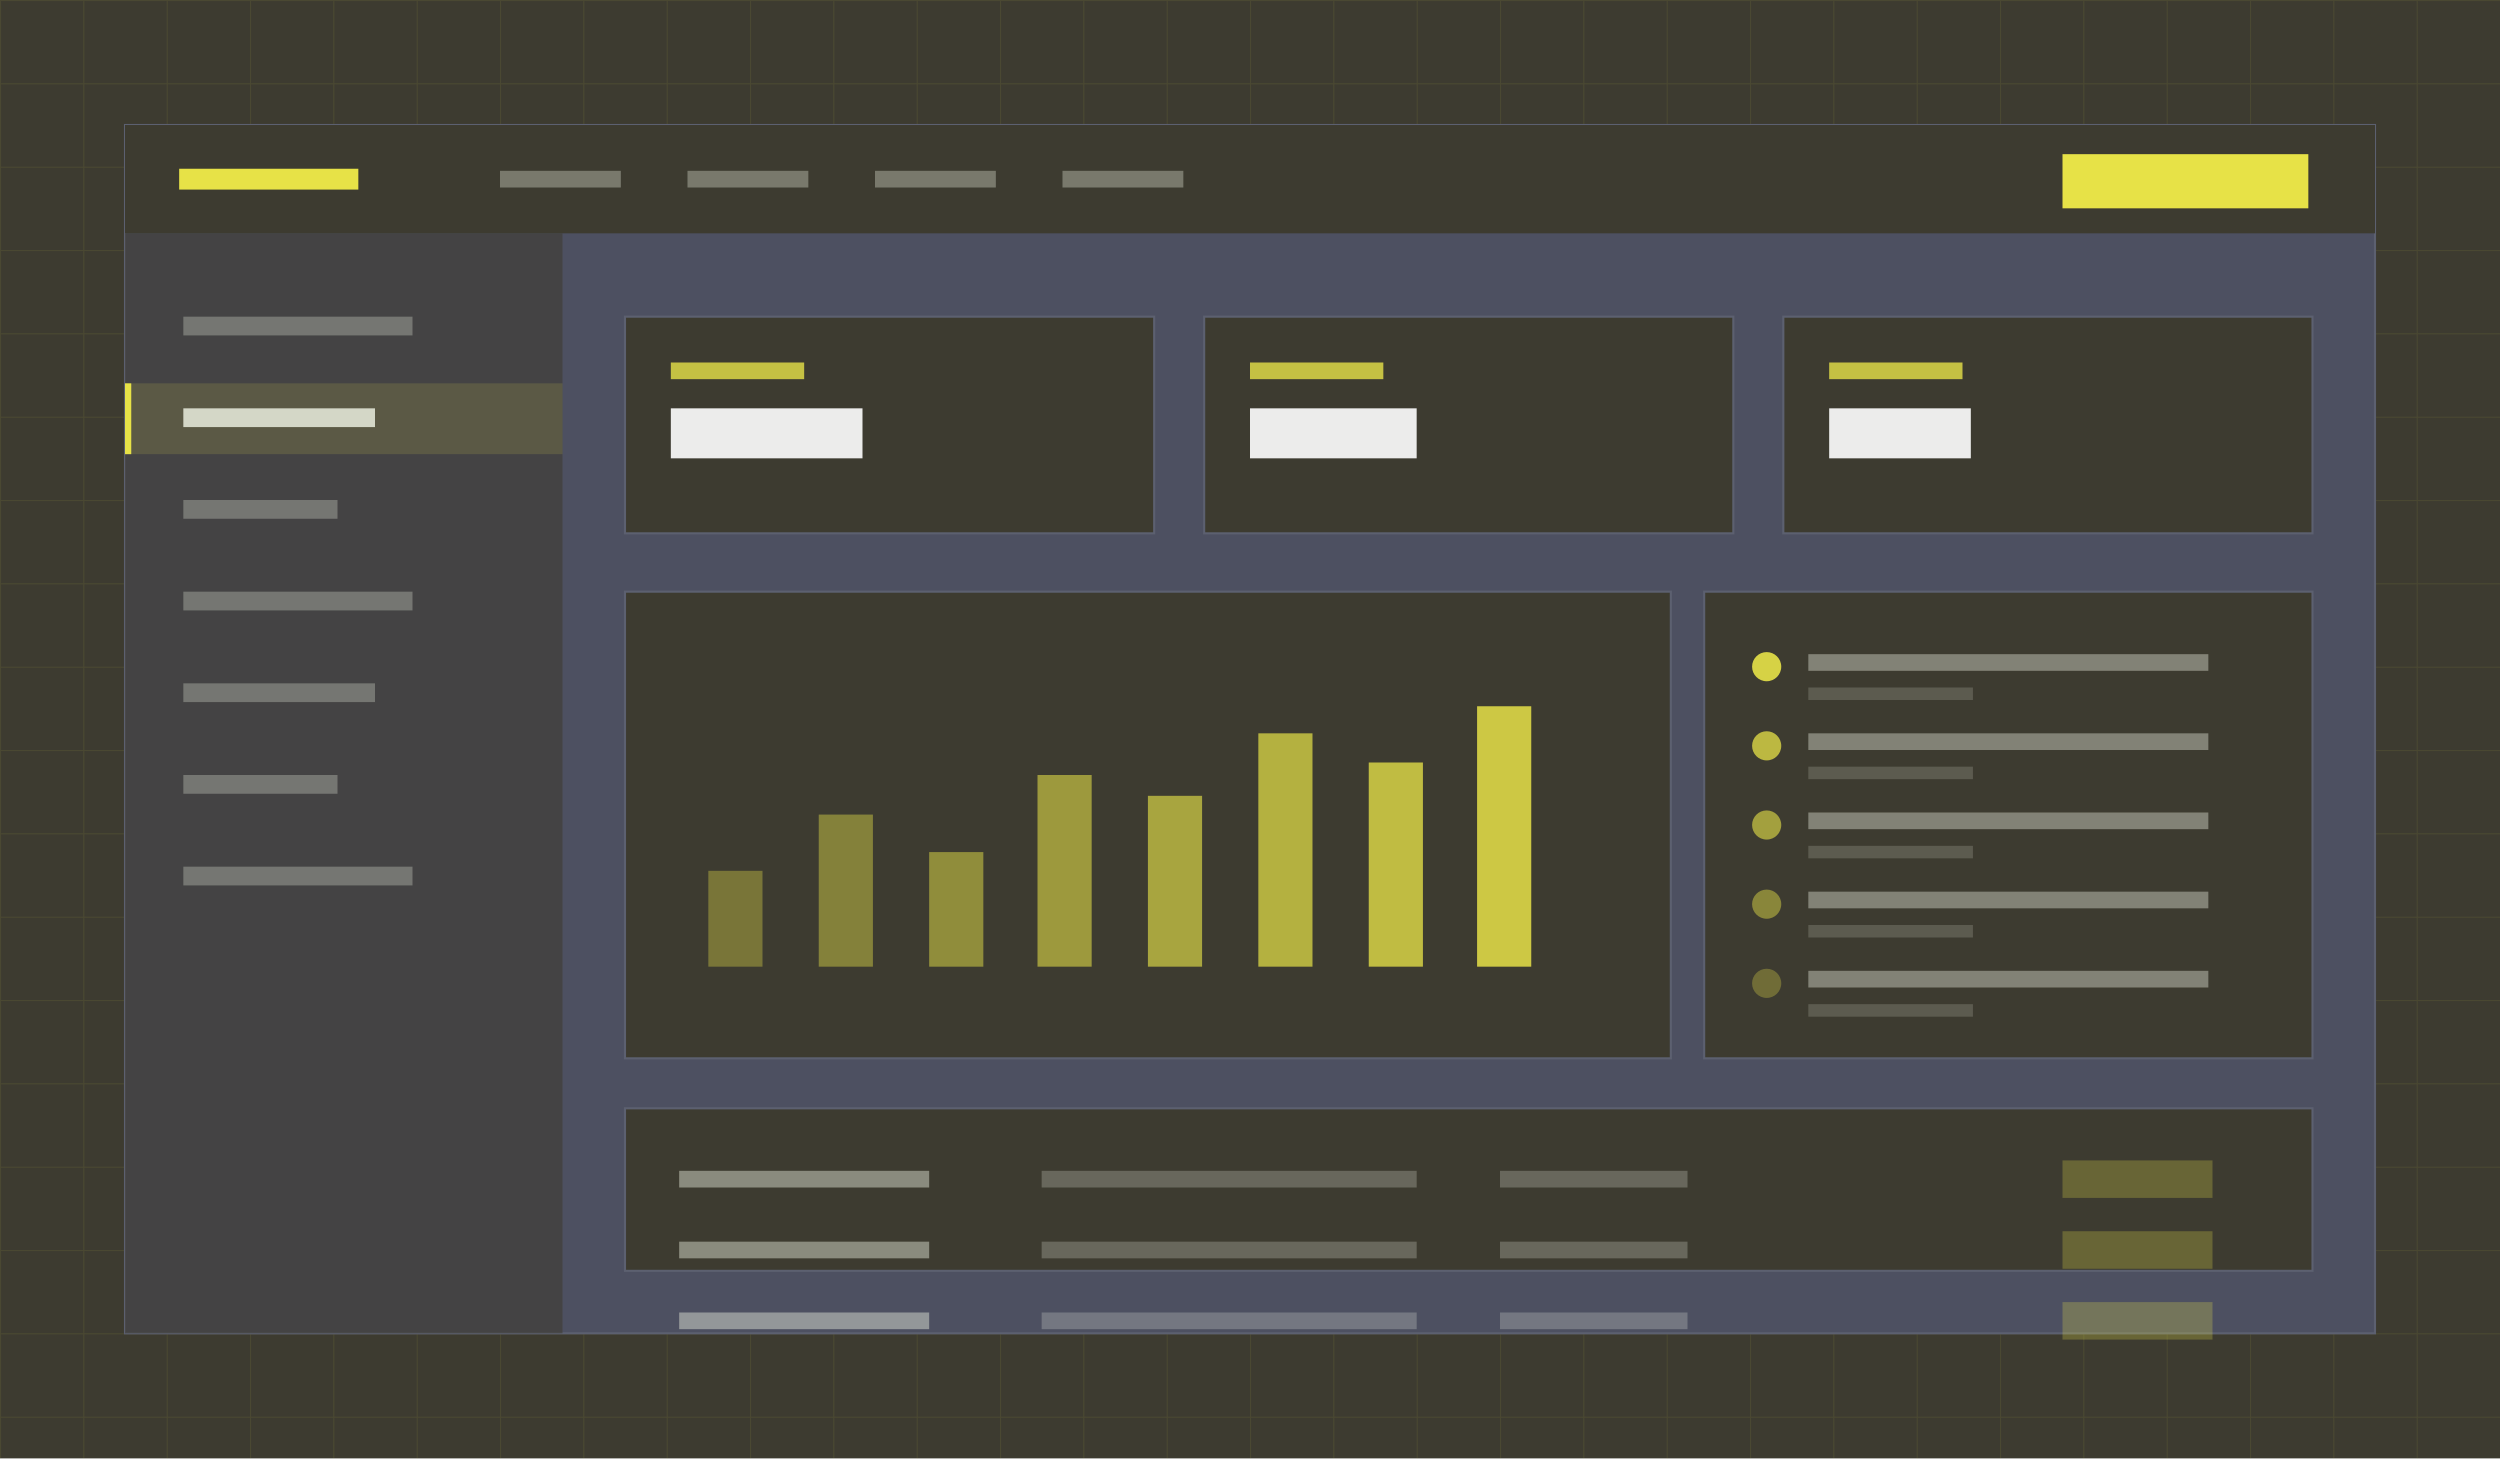
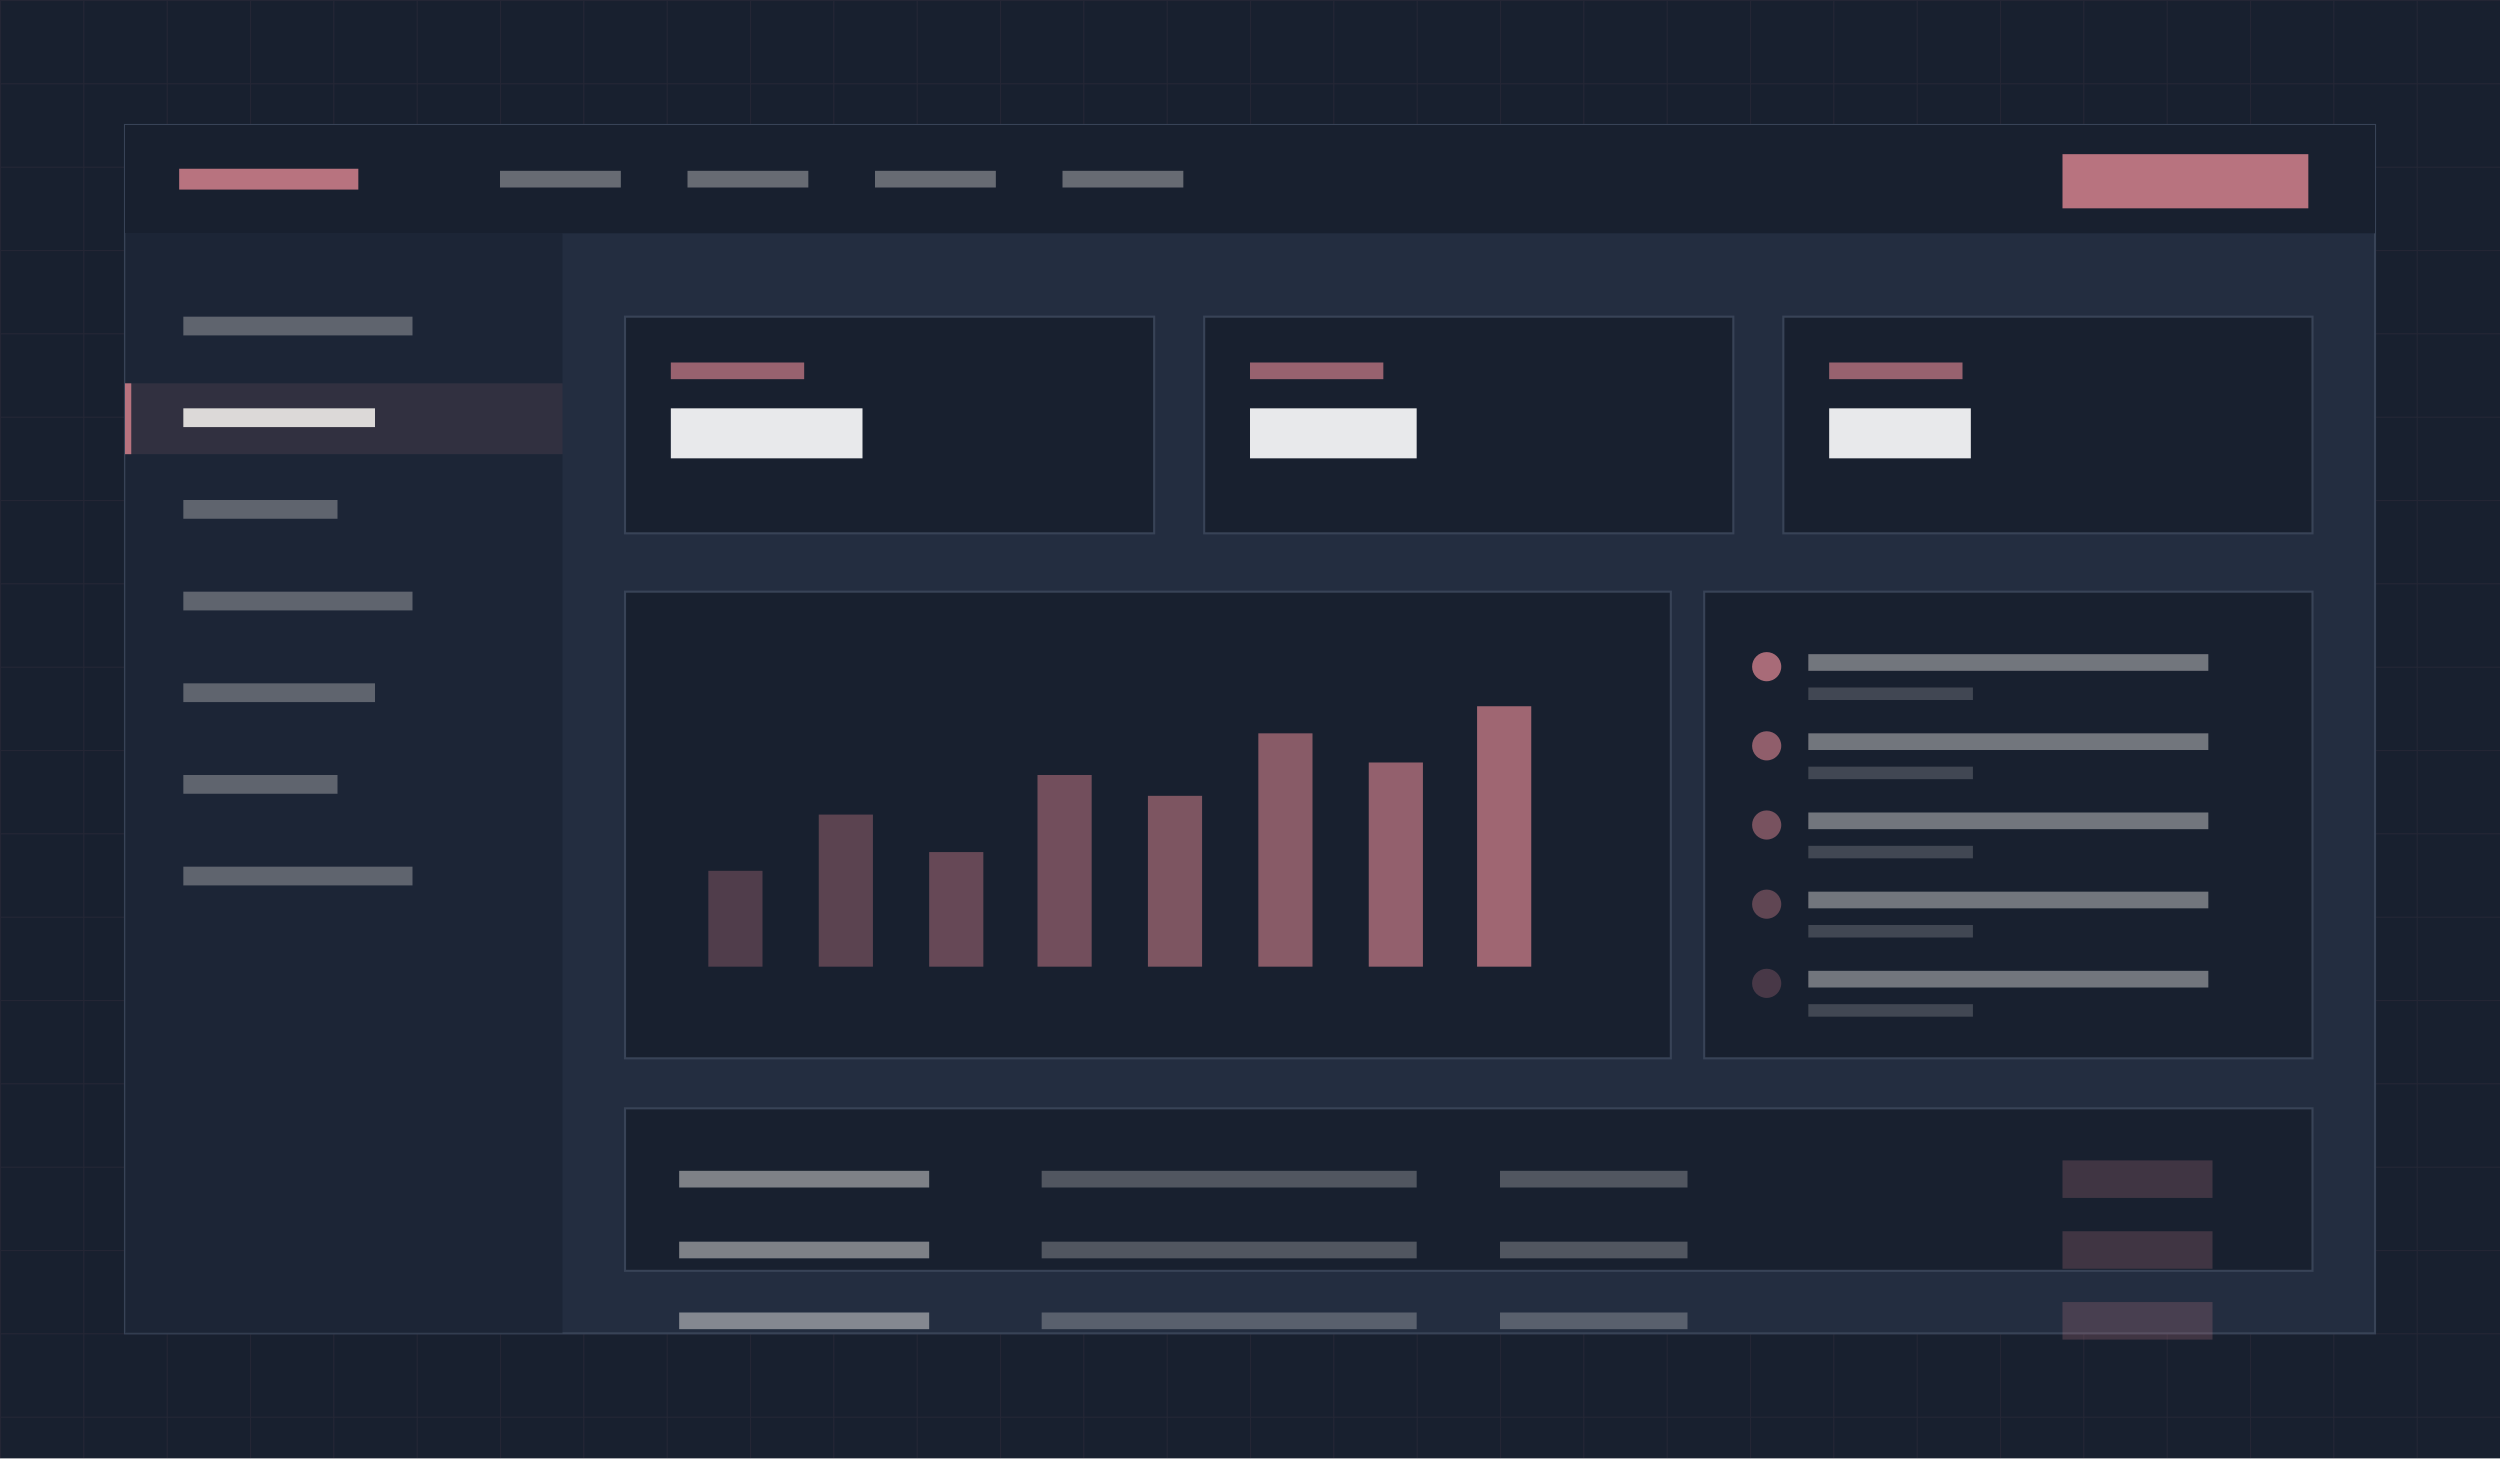
<svg xmlns="http://www.w3.org/2000/svg" viewBox="0 0 1200 700" width="1200" height="700" role="img" aria-label="CORNERSTONE REALTY — interface layout">
-   <rect width="1200" height="700" fill="#3D3B30" />
+   <rect width="1200" height="700" fill="#18202f" />
  <defs>
    <pattern id="g40" width="40" height="40" patternUnits="userSpaceOnUse">
-       <path d="M 40 0 L 0 0 0 40" fill="none" stroke="#E7E247" stroke-width="1" />
+       <path d="M 40 0 L 0 0 0 40" fill="none" stroke="#b8737f" stroke-width="1" />
    </pattern>
  </defs>
  <rect width="1200" height="700" fill="url(#g40)" opacity="0.08" />
-   <rect x="60" y="60" width="1080" height="580" fill="#4D5061" stroke="#5C6070" />
-   <rect x="60" y="60" width="1080" height="52" fill="#3D3B30" />
-   <rect x="86" y="81" width="86" height="10" fill="#E7E247" />
-   <rect x="240" y="82" width="58" height="8" fill="#E9EDDE" opacity="0.35" />
-   <rect x="330" y="82" width="58" height="8" fill="#E9EDDE" opacity="0.35" />
-   <rect x="420" y="82" width="58" height="8" fill="#E9EDDE" opacity="0.35" />
-   <rect x="510" y="82" width="58" height="8" fill="#E9EDDE" opacity="0.35" />
-   <rect x="990" y="74" width="118" height="26" fill="#E7E247" />
-   <rect x="60" y="112" width="210" height="528" fill="#3D3B30" opacity="0.6" />
-   <rect x="88" y="152" width="110" height="9" fill="#E9EDDE" opacity="0.3" />
-   <rect x="60" y="184" width="210" height="34" fill="#E7E247" opacity="0.14" />
-   <rect x="60" y="184" width="3" height="34" fill="#E7E247" />
-   <rect x="88" y="196" width="92" height="9" fill="#E9EDDE" opacity="0.85" />
-   <rect x="88" y="240" width="74" height="9" fill="#E9EDDE" opacity="0.3" />
-   <rect x="88" y="284" width="110" height="9" fill="#E9EDDE" opacity="0.3" />
-   <rect x="88" y="328" width="92" height="9" fill="#E9EDDE" opacity="0.3" />
-   <rect x="88" y="372" width="74" height="9" fill="#E9EDDE" opacity="0.3" />
-   <rect x="88" y="416" width="110" height="9" fill="#E9EDDE" opacity="0.3" />
-   <rect x="300" y="152" width="254" height="104" fill="#3D3B30" stroke="#5C6070" />
-   <rect x="322" y="174" width="64" height="8" fill="#E7E247" opacity="0.8" />
+   <rect x="60" y="60" width="1080" height="580" fill="#232d40" stroke="#384357" />
+   <rect x="60" y="60" width="1080" height="52" fill="#18202f" />
+   <rect x="86" y="81" width="86" height="10" fill="#b8737f" />
+   <rect x="240" y="82" width="58" height="8" fill="#faf7f2" opacity="0.35" />
+   <rect x="330" y="82" width="58" height="8" fill="#faf7f2" opacity="0.35" />
+   <rect x="420" y="82" width="58" height="8" fill="#faf7f2" opacity="0.35" />
+   <rect x="510" y="82" width="58" height="8" fill="#faf7f2" opacity="0.35" />
+   <rect x="990" y="74" width="118" height="26" fill="#b8737f" />
+   <rect x="60" y="112" width="210" height="528" fill="#18202f" opacity="0.6" />
+   <rect x="88" y="152" width="110" height="9" fill="#faf7f2" opacity="0.3" />
+   <rect x="60" y="184" width="210" height="34" fill="#b8737f" opacity="0.14" />
+   <rect x="60" y="184" width="3" height="34" fill="#b8737f" />
+   <rect x="88" y="196" width="92" height="9" fill="#faf7f2" opacity="0.85" />
+   <rect x="88" y="240" width="74" height="9" fill="#faf7f2" opacity="0.3" />
+   <rect x="88" y="284" width="110" height="9" fill="#faf7f2" opacity="0.3" />
+   <rect x="88" y="328" width="92" height="9" fill="#faf7f2" opacity="0.3" />
+   <rect x="88" y="372" width="74" height="9" fill="#faf7f2" opacity="0.3" />
+   <rect x="88" y="416" width="110" height="9" fill="#faf7f2" opacity="0.3" />
+   <rect x="300" y="152" width="254" height="104" fill="#18202f" stroke="#384357" />
+   <rect x="322" y="174" width="64" height="8" fill="#b8737f" opacity="0.8" />
  <rect x="322" y="196" width="92" height="24" fill="#ffffff" opacity="0.9" />
-   <rect x="578" y="152" width="254" height="104" fill="#3D3B30" stroke="#5C6070" />
-   <rect x="600" y="174" width="64" height="8" fill="#E7E247" opacity="0.8" />
+   <rect x="578" y="152" width="254" height="104" fill="#18202f" stroke="#384357" />
+   <rect x="600" y="174" width="64" height="8" fill="#b8737f" opacity="0.8" />
  <rect x="600" y="196" width="80" height="24" fill="#ffffff" opacity="0.9" />
-   <rect x="856" y="152" width="254" height="104" fill="#3D3B30" stroke="#5C6070" />
-   <rect x="878" y="174" width="64" height="8" fill="#E7E247" opacity="0.8" />
+   <rect x="856" y="152" width="254" height="104" fill="#18202f" stroke="#384357" />
+   <rect x="878" y="174" width="64" height="8" fill="#b8737f" opacity="0.8" />
  <rect x="878" y="196" width="68" height="24" fill="#ffffff" opacity="0.9" />
-   <rect x="300" y="284" width="502" height="224" fill="#3D3B30" stroke="#5C6070" />
-   <rect x="340" y="418" width="26" height="46" fill="#E7E247" opacity="0.35" />
-   <rect x="393" y="391" width="26" height="73" fill="#E7E247" opacity="0.42" />
-   <rect x="446" y="409" width="26" height="55" fill="#E7E247" opacity="0.49" />
-   <rect x="498" y="372" width="26" height="92" fill="#E7E247" opacity="0.56" />
-   <rect x="551" y="382" width="26" height="82" fill="#E7E247" opacity="0.63" />
-   <rect x="604" y="352" width="26" height="112" fill="#E7E247" opacity="0.70" />
-   <rect x="657" y="366" width="26" height="98" fill="#E7E247" opacity="0.77" />
-   <rect x="709" y="339" width="26" height="125" fill="#E7E247" opacity="0.84" />
-   <rect x="818" y="284" width="292" height="224" fill="#3D3B30" stroke="#5C6070" />
-   <circle cx="848" cy="320" r="7" fill="#E7E247" opacity="0.90" />
-   <rect x="868" y="314" width="192" height="8" fill="#E9EDDE" opacity="0.4" />
-   <rect x="868" y="330" width="79" height="6" fill="#E9EDDE" opacity="0.18" />
-   <circle cx="848" cy="358" r="7" fill="#E7E247" opacity="0.75" />
-   <rect x="868" y="352" width="192" height="8" fill="#E9EDDE" opacity="0.4" />
-   <rect x="868" y="368" width="79" height="6" fill="#E9EDDE" opacity="0.18" />
-   <circle cx="848" cy="396" r="7" fill="#E7E247" opacity="0.60" />
-   <rect x="868" y="390" width="192" height="8" fill="#E9EDDE" opacity="0.4" />
-   <rect x="868" y="406" width="79" height="6" fill="#E9EDDE" opacity="0.18" />
-   <circle cx="848" cy="434" r="7" fill="#E7E247" opacity="0.45" />
-   <rect x="868" y="428" width="192" height="8" fill="#E9EDDE" opacity="0.4" />
-   <rect x="868" y="444" width="79" height="6" fill="#E9EDDE" opacity="0.18" />
-   <circle cx="848" cy="472" r="7" fill="#E7E247" opacity="0.30" />
-   <rect x="868" y="466" width="192" height="8" fill="#E9EDDE" opacity="0.4" />
-   <rect x="868" y="482" width="79" height="6" fill="#E9EDDE" opacity="0.18" />
-   <rect x="300" y="532" width="810" height="78" fill="#3D3B30" stroke="#5C6070" />
-   <rect x="326" y="562" width="120" height="8" fill="#E9EDDE" opacity="0.45" />
-   <rect x="500" y="562" width="180" height="8" fill="#E9EDDE" opacity="0.25" />
-   <rect x="720" y="562" width="90" height="8" fill="#E9EDDE" opacity="0.25" />
-   <rect x="990" y="557" width="72" height="18" fill="#E7E247" opacity="0.25" />
-   <rect x="326" y="596" width="120" height="8" fill="#E9EDDE" opacity="0.45" />
-   <rect x="500" y="596" width="180" height="8" fill="#E9EDDE" opacity="0.25" />
-   <rect x="720" y="596" width="90" height="8" fill="#E9EDDE" opacity="0.25" />
-   <rect x="990" y="591" width="72" height="18" fill="#E7E247" opacity="0.25" />
-   <rect x="326" y="630" width="120" height="8" fill="#E9EDDE" opacity="0.45" />
-   <rect x="500" y="630" width="180" height="8" fill="#E9EDDE" opacity="0.25" />
-   <rect x="720" y="630" width="90" height="8" fill="#E9EDDE" opacity="0.25" />
-   <rect x="990" y="625" width="72" height="18" fill="#E7E247" opacity="0.25" />
+   <rect x="300" y="284" width="502" height="224" fill="#18202f" stroke="#384357" />
+   <rect x="340" y="418" width="26" height="46" fill="#b8737f" opacity="0.35" />
+   <rect x="393" y="391" width="26" height="73" fill="#b8737f" opacity="0.42" />
+   <rect x="446" y="409" width="26" height="55" fill="#b8737f" opacity="0.49" />
+   <rect x="498" y="372" width="26" height="92" fill="#b8737f" opacity="0.56" />
+   <rect x="551" y="382" width="26" height="82" fill="#b8737f" opacity="0.63" />
+   <rect x="604" y="352" width="26" height="112" fill="#b8737f" opacity="0.70" />
+   <rect x="657" y="366" width="26" height="98" fill="#b8737f" opacity="0.77" />
+   <rect x="709" y="339" width="26" height="125" fill="#b8737f" opacity="0.84" />
+   <rect x="818" y="284" width="292" height="224" fill="#18202f" stroke="#384357" />
+   <circle cx="848" cy="320" r="7" fill="#b8737f" opacity="0.90" />
+   <rect x="868" y="314" width="192" height="8" fill="#faf7f2" opacity="0.4" />
+   <rect x="868" y="330" width="79" height="6" fill="#faf7f2" opacity="0.18" />
+   <circle cx="848" cy="358" r="7" fill="#b8737f" opacity="0.75" />
+   <rect x="868" y="352" width="192" height="8" fill="#faf7f2" opacity="0.4" />
+   <rect x="868" y="368" width="79" height="6" fill="#faf7f2" opacity="0.18" />
+   <circle cx="848" cy="396" r="7" fill="#b8737f" opacity="0.60" />
+   <rect x="868" y="390" width="192" height="8" fill="#faf7f2" opacity="0.4" />
+   <rect x="868" y="406" width="79" height="6" fill="#faf7f2" opacity="0.18" />
+   <circle cx="848" cy="434" r="7" fill="#b8737f" opacity="0.45" />
+   <rect x="868" y="428" width="192" height="8" fill="#faf7f2" opacity="0.4" />
+   <rect x="868" y="444" width="79" height="6" fill="#faf7f2" opacity="0.18" />
+   <circle cx="848" cy="472" r="7" fill="#b8737f" opacity="0.30" />
+   <rect x="868" y="466" width="192" height="8" fill="#faf7f2" opacity="0.4" />
+   <rect x="868" y="482" width="79" height="6" fill="#faf7f2" opacity="0.18" />
+   <rect x="300" y="532" width="810" height="78" fill="#18202f" stroke="#384357" />
+   <rect x="326" y="562" width="120" height="8" fill="#faf7f2" opacity="0.45" />
+   <rect x="500" y="562" width="180" height="8" fill="#faf7f2" opacity="0.25" />
+   <rect x="720" y="562" width="90" height="8" fill="#faf7f2" opacity="0.25" />
+   <rect x="990" y="557" width="72" height="18" fill="#b8737f" opacity="0.25" />
+   <rect x="326" y="596" width="120" height="8" fill="#faf7f2" opacity="0.45" />
+   <rect x="500" y="596" width="180" height="8" fill="#faf7f2" opacity="0.25" />
+   <rect x="720" y="596" width="90" height="8" fill="#faf7f2" opacity="0.25" />
+   <rect x="990" y="591" width="72" height="18" fill="#b8737f" opacity="0.25" />
+   <rect x="326" y="630" width="120" height="8" fill="#faf7f2" opacity="0.45" />
+   <rect x="500" y="630" width="180" height="8" fill="#faf7f2" opacity="0.25" />
+   <rect x="720" y="630" width="90" height="8" fill="#faf7f2" opacity="0.25" />
+   <rect x="990" y="625" width="72" height="18" fill="#b8737f" opacity="0.25" />
</svg>
